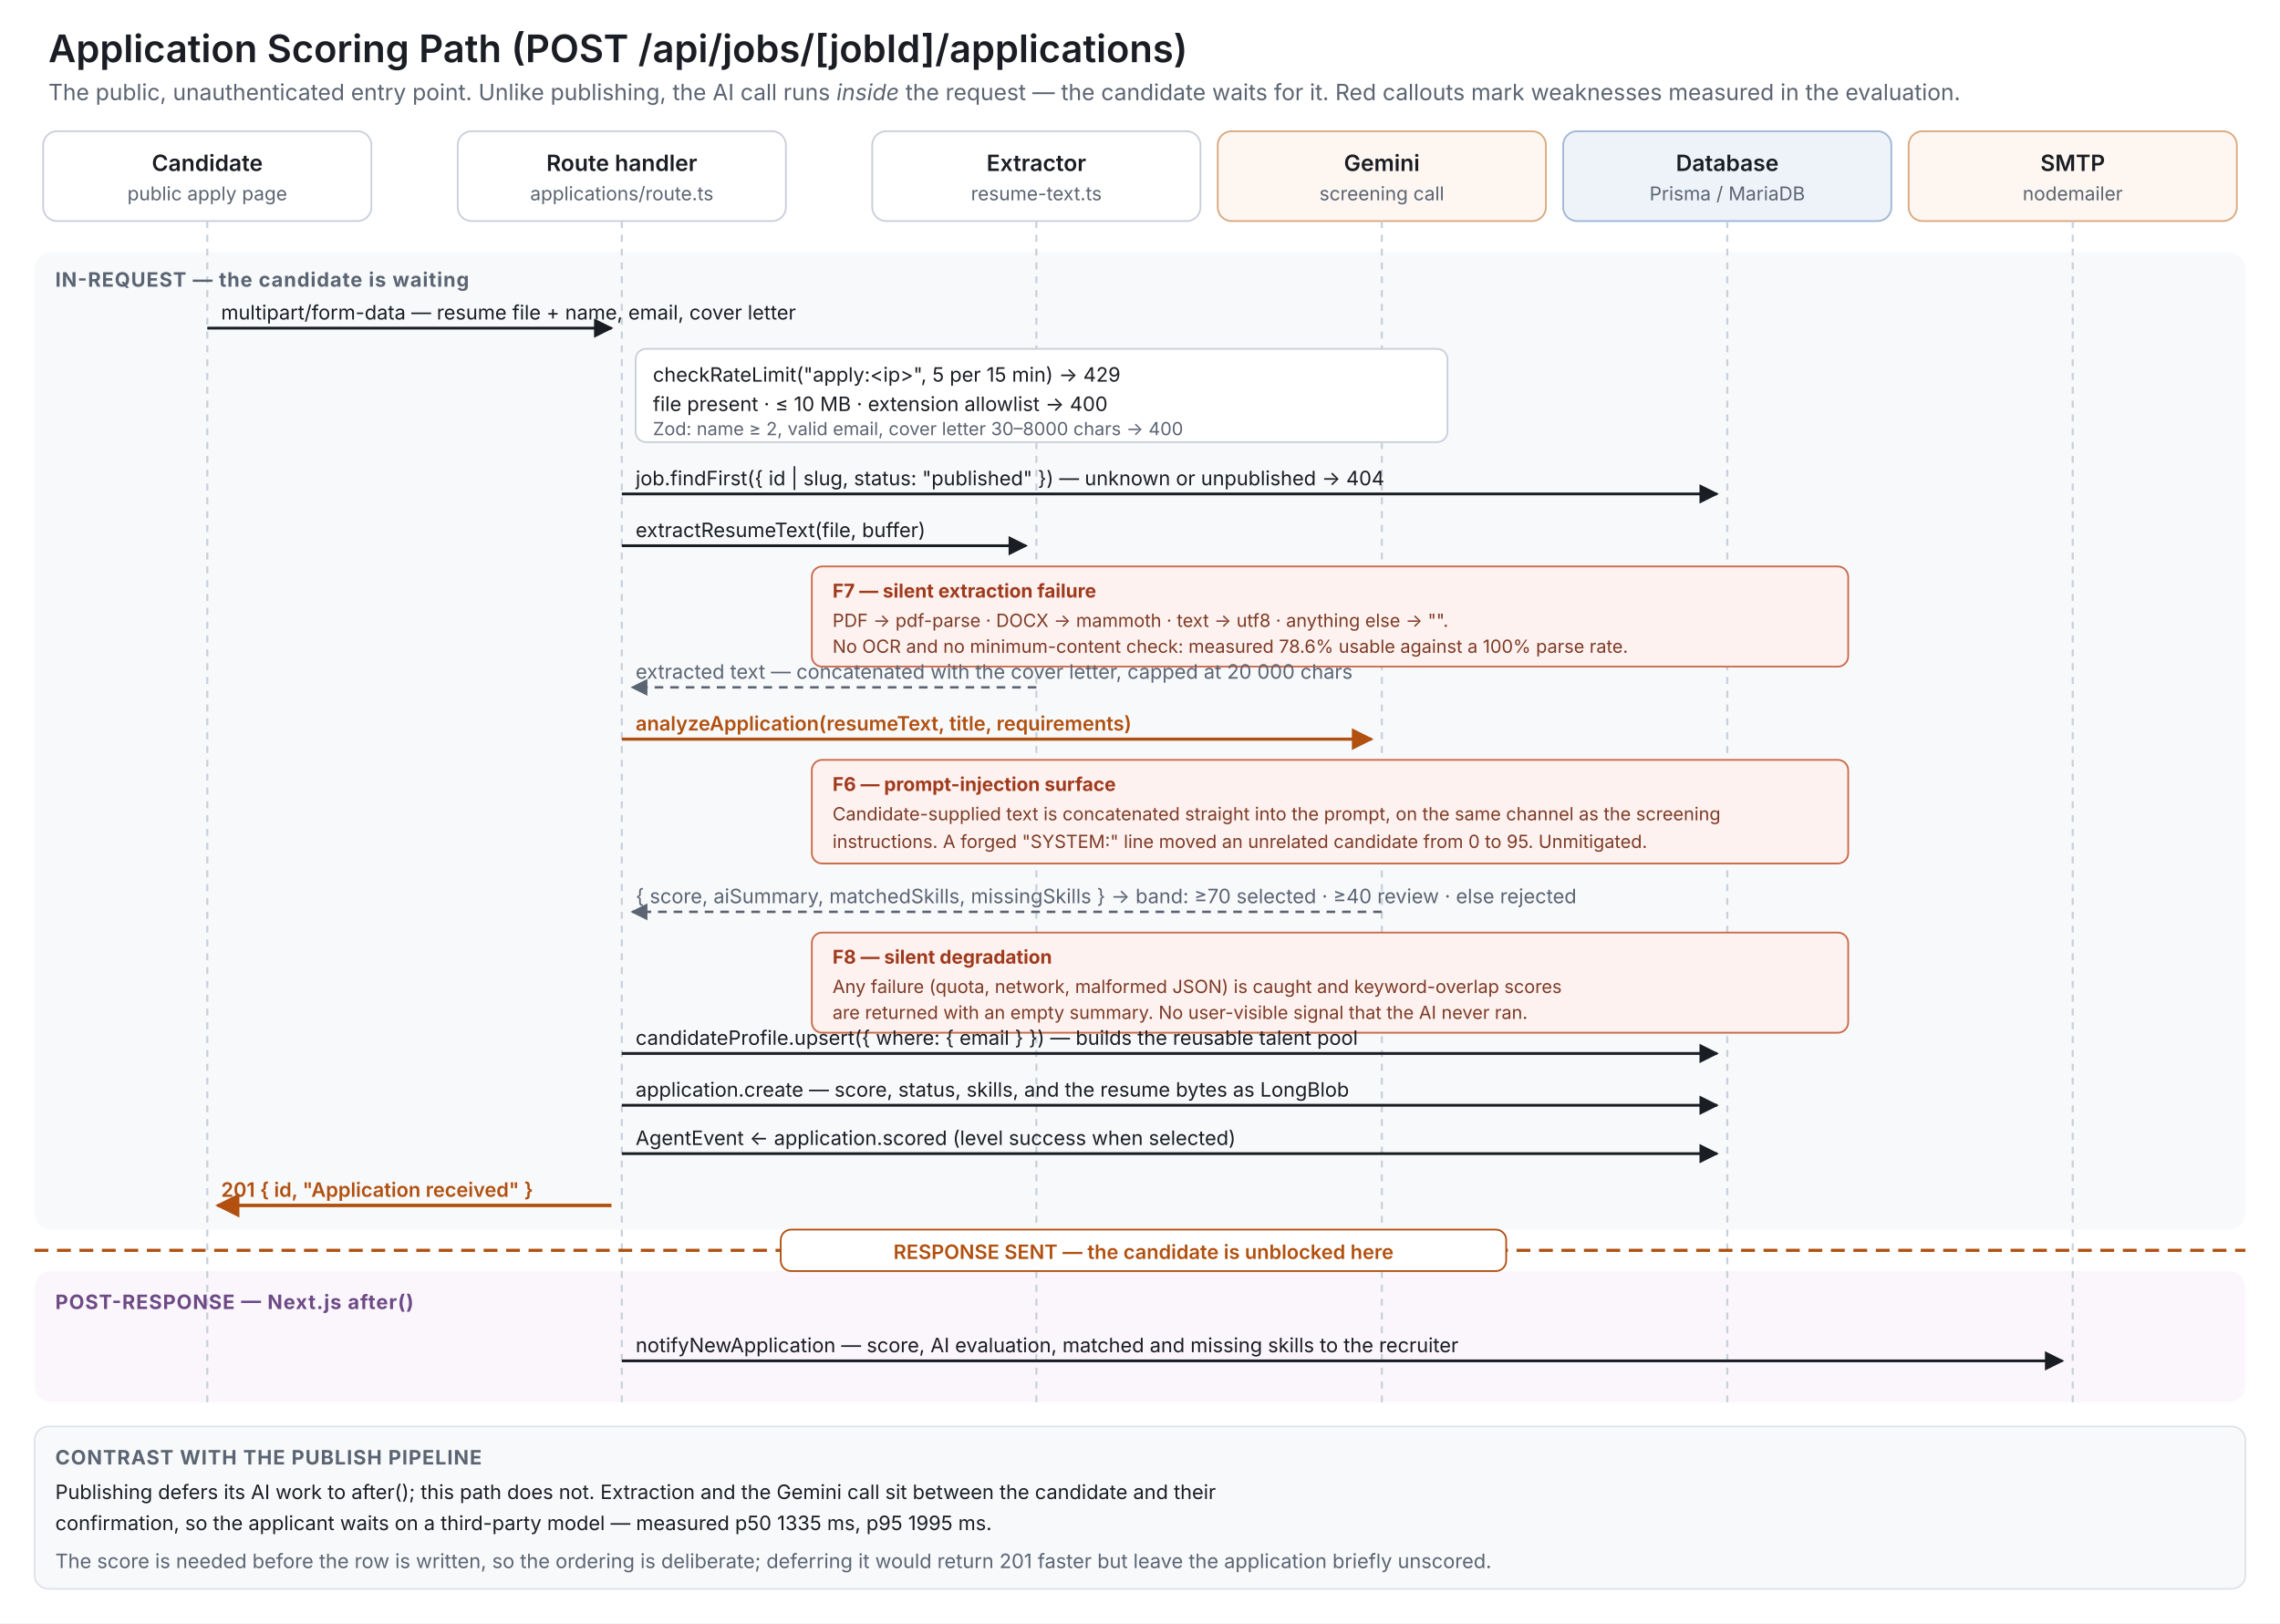
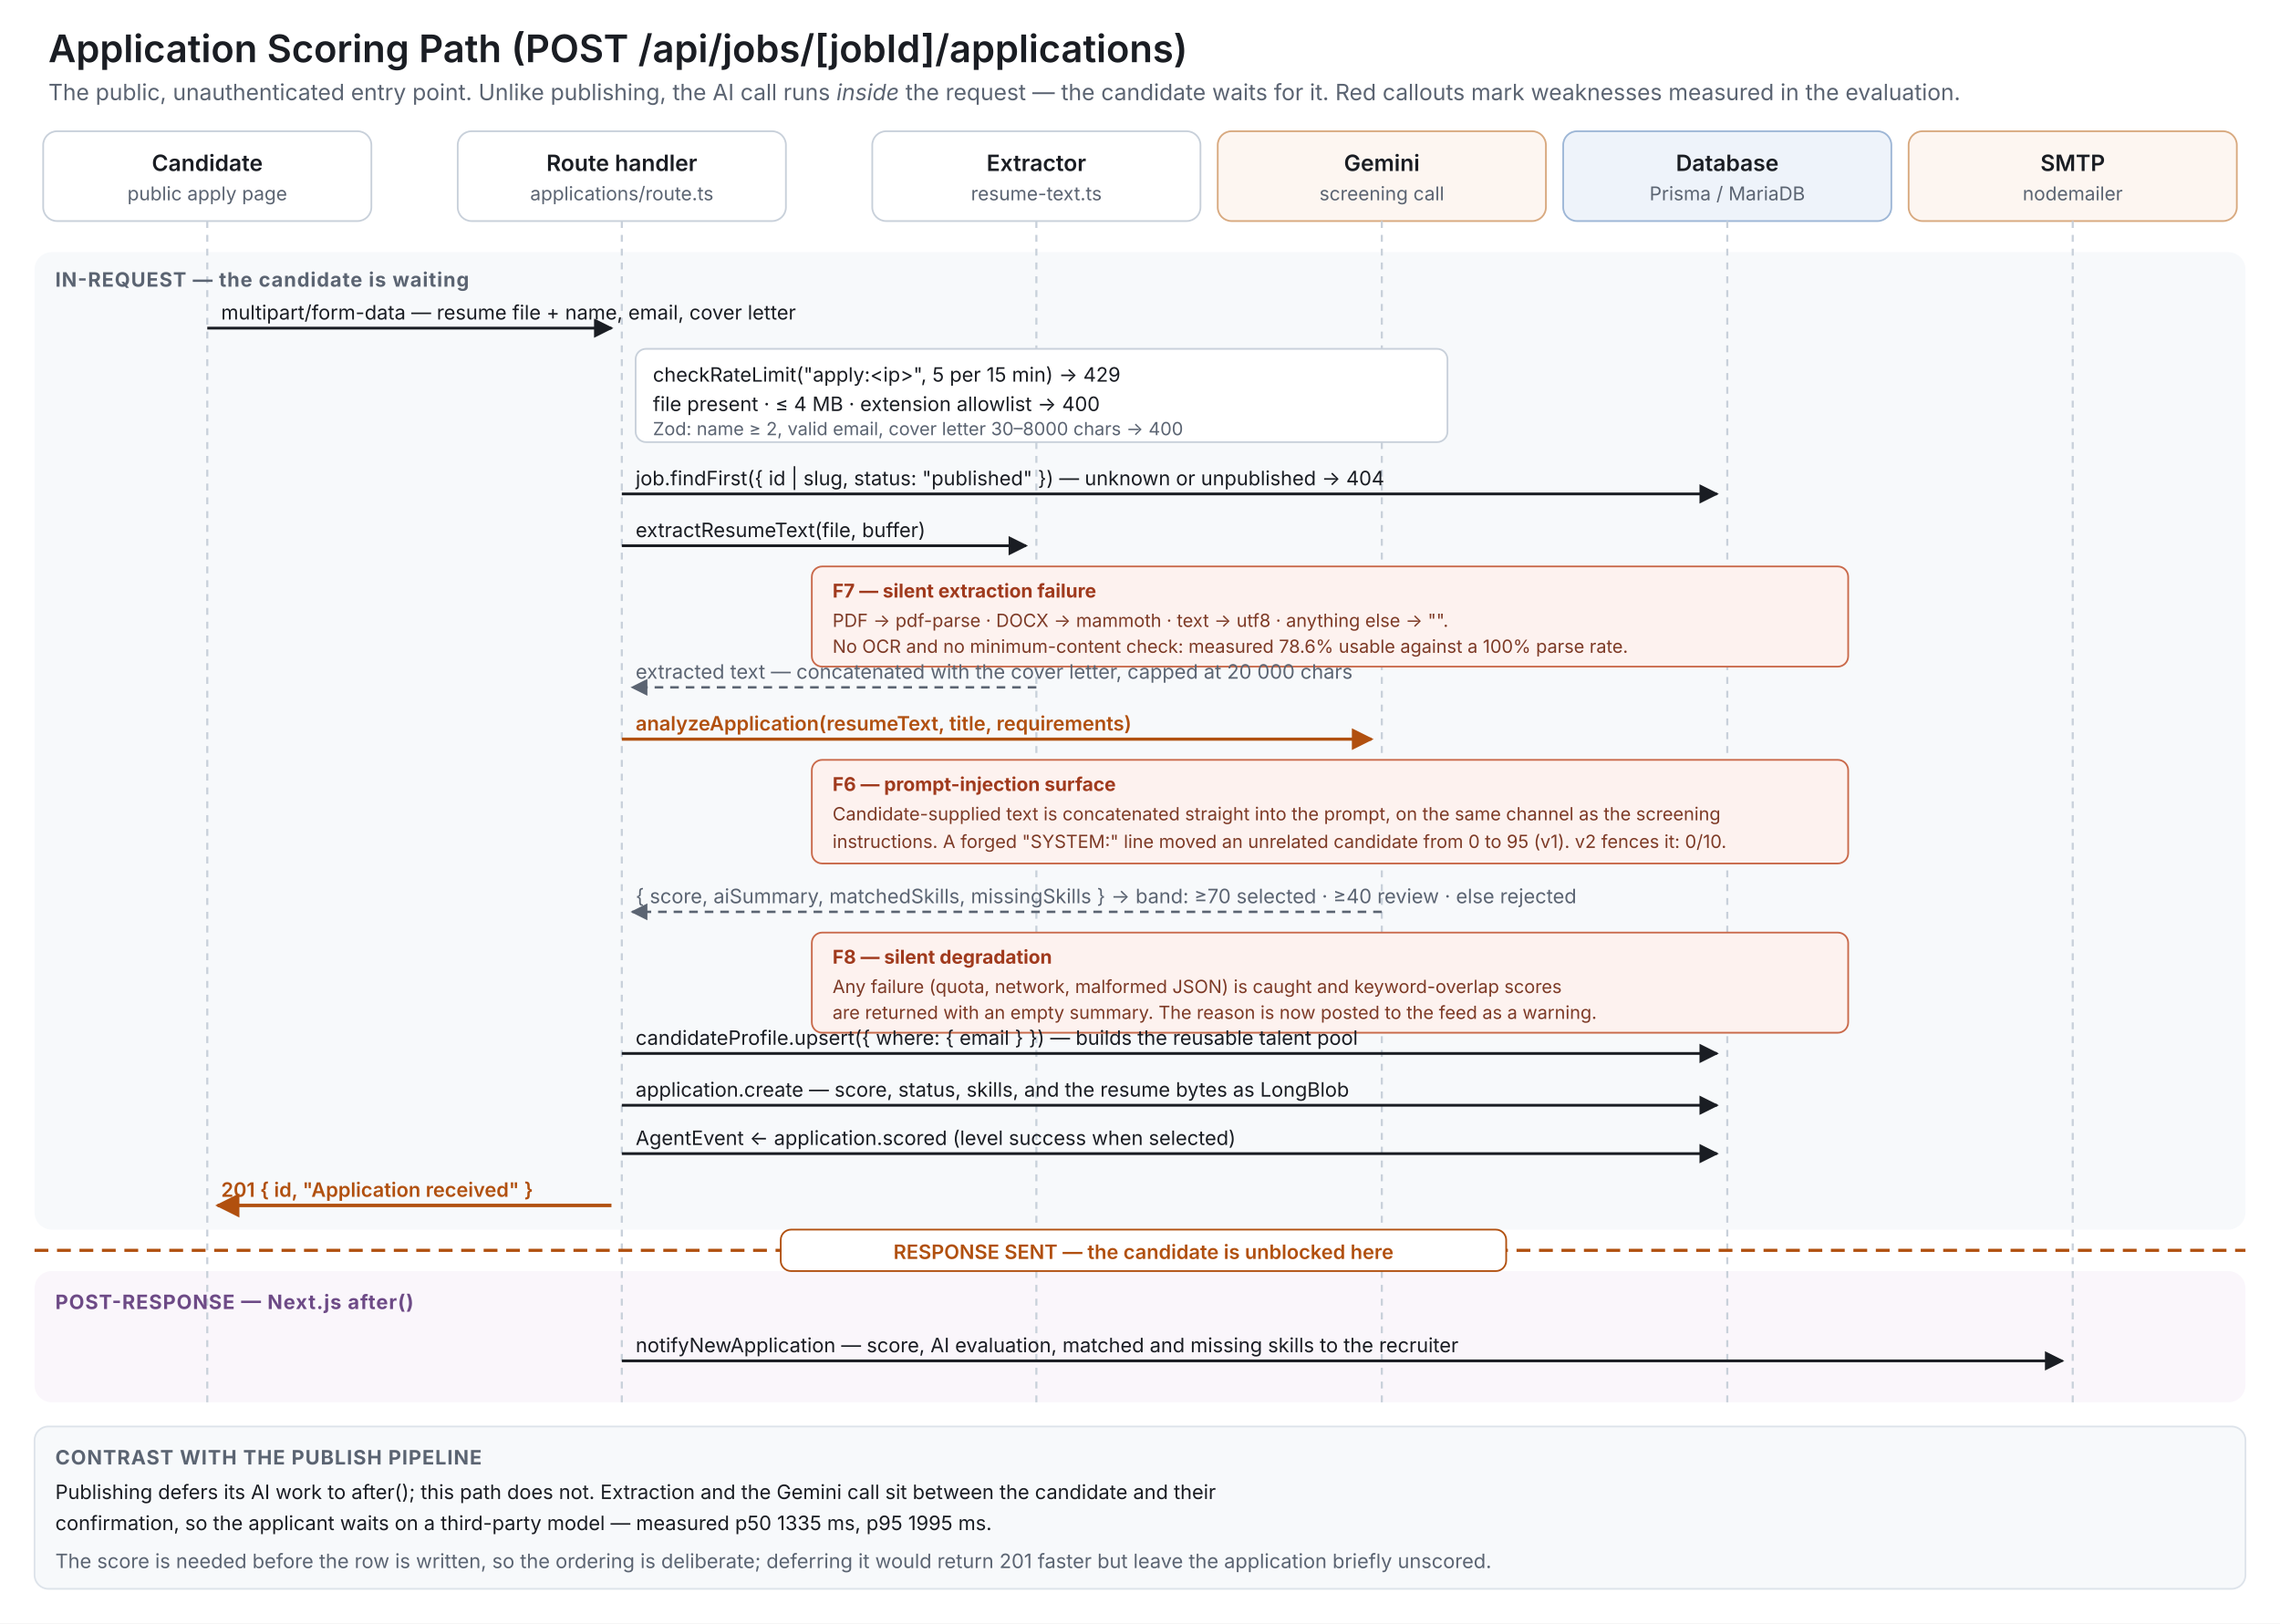
<svg xmlns="http://www.w3.org/2000/svg" viewBox="0 0 1320 940" width="1320" height="940" role="img" aria-label="Sequence diagram of the candidate application path: rate limiting and validation, resume text extraction, an in-request Gemini screening call, persistence and an event log entry before the 201 response, with the recruiter email deferred to the after hook. Three measured weaknesses are annotated at the points where they occur.">
  <defs>
    <marker id="b" viewBox="0 0 10 10" refX="9" refY="5" markerWidth="7" markerHeight="7" orient="auto-start-reverse">
      <path d="M 0 0 L 10 5 L 0 10 z" fill="#1a1d23" />
    </marker>
    <marker id="bDash" viewBox="0 0 10 10" refX="9" refY="5" markerWidth="7" markerHeight="7" orient="auto-start-reverse">
      <path d="M 0 0 L 10 5 L 0 10 z" fill="#5b6472" />
    </marker>
    <marker id="bHot" viewBox="0 0 10 10" refX="9" refY="5" markerWidth="7" markerHeight="7" orient="auto-start-reverse">
      <path d="M 0 0 L 10 5 L 0 10 z" fill="#b1500f" />
    </marker>
  </defs>
  <rect x="0" y="0" width="1320" height="940" fill="#ffffff" />
  <text x="28" y="36" font-family="Inter, Segoe UI, Helvetica, Arial, sans-serif" font-size="22" font-weight="600" fill="#1a1d23">Application Scoring Path (POST /api/jobs/[jobId]/applications)</text>
  <text x="28" y="58" font-family="Inter, Segoe UI, Helvetica, Arial, sans-serif" font-size="13" fill="#5b6472">The public, unauthenticated entry point. Unlike publishing, the AI call runs <tspan font-style="italic">inside</tspan> the request — the candidate waits for it. Red callouts mark weaknesses measured in the evaluation.</text>
  <rect x="20" y="146" width="1280" height="566" rx="10" fill="#f7f9fb" />
  <rect x="20" y="736" width="1280" height="76" rx="10" fill="#faf6fb" />
  <rect x="25" y="76" width="190" height="52" rx="8" fill="#ffffff" stroke="#c8d0da" />
  <text x="120" y="99" text-anchor="middle" font-family="Inter, Segoe UI, Helvetica, Arial, sans-serif" font-size="13" font-weight="600" fill="#1a1d23">Candidate</text>
  <text x="120" y="116" text-anchor="middle" font-family="Inter, Segoe UI, Helvetica, Arial, sans-serif" font-size="11" fill="#5b6472">public apply page</text>
  <rect x="265" y="76" width="190" height="52" rx="8" fill="#ffffff" stroke="#c8d0da" />
  <text x="360" y="99" text-anchor="middle" font-family="Inter, Segoe UI, Helvetica, Arial, sans-serif" font-size="13" font-weight="600" fill="#1a1d23">Route handler</text>
  <text x="360" y="116" text-anchor="middle" font-family="Inter, Segoe UI, Helvetica, Arial, sans-serif" font-size="11" fill="#5b6472">applications/route.ts</text>
  <rect x="505" y="76" width="190" height="52" rx="8" fill="#ffffff" stroke="#c8d0da" />
  <text x="600" y="99" text-anchor="middle" font-family="Inter, Segoe UI, Helvetica, Arial, sans-serif" font-size="13" font-weight="600" fill="#1a1d23">Extractor</text>
  <text x="600" y="116" text-anchor="middle" font-family="Inter, Segoe UI, Helvetica, Arial, sans-serif" font-size="11" fill="#5b6472">resume-text.ts</text>
  <rect x="705" y="76" width="190" height="52" rx="8" fill="#fdf6f1" stroke="#d8a97f" />
  <text x="800" y="99" text-anchor="middle" font-family="Inter, Segoe UI, Helvetica, Arial, sans-serif" font-size="13" font-weight="600" fill="#1a1d23">Gemini</text>
  <text x="800" y="116" text-anchor="middle" font-family="Inter, Segoe UI, Helvetica, Arial, sans-serif" font-size="11" fill="#5b6472">screening call</text>
  <rect x="905" y="76" width="190" height="52" rx="8" fill="#eef3fa" stroke="#9db6d6" />
  <text x="1000" y="99" text-anchor="middle" font-family="Inter, Segoe UI, Helvetica, Arial, sans-serif" font-size="13" font-weight="600" fill="#1a1d23">Database</text>
  <text x="1000" y="116" text-anchor="middle" font-family="Inter, Segoe UI, Helvetica, Arial, sans-serif" font-size="11" fill="#5b6472">Prisma / MariaDB</text>
  <rect x="1105" y="76" width="190" height="52" rx="8" fill="#fdf6f1" stroke="#d8a97f" />
  <text x="1200" y="99" text-anchor="middle" font-family="Inter, Segoe UI, Helvetica, Arial, sans-serif" font-size="13" font-weight="600" fill="#1a1d23">SMTP</text>
  <text x="1200" y="116" text-anchor="middle" font-family="Inter, Segoe UI, Helvetica, Arial, sans-serif" font-size="11" fill="#5b6472">nodemailer</text>
  <line x1="120" y1="128" x2="120" y2="812" stroke="#c8d0da" stroke-width="1.2" stroke-dasharray="4 4" />
  <line x1="360" y1="128" x2="360" y2="812" stroke="#c8d0da" stroke-width="1.2" stroke-dasharray="4 4" />
  <line x1="600" y1="128" x2="600" y2="812" stroke="#c8d0da" stroke-width="1.2" stroke-dasharray="4 4" />
  <line x1="800" y1="128" x2="800" y2="812" stroke="#c8d0da" stroke-width="1.2" stroke-dasharray="4 4" />
  <line x1="1000" y1="128" x2="1000" y2="812" stroke="#c8d0da" stroke-width="1.2" stroke-dasharray="4 4" />
  <line x1="1200" y1="128" x2="1200" y2="812" stroke="#c8d0da" stroke-width="1.2" stroke-dasharray="4 4" />
  <text x="32" y="166" font-family="Inter, Segoe UI, Helvetica, Arial, sans-serif" font-size="11.5" font-weight="700" fill="#5b6472" letter-spacing="0.5">IN-REQUEST — the candidate is waiting</text>
  <line x1="120" y1="190" x2="354" y2="190" stroke="#1a1d23" stroke-width="1.6" marker-end="url(#b)" />
  <text x="128" y="185" font-family="Inter, Segoe UI, Helvetica, Arial, sans-serif" font-size="11.5" fill="#1a1d23">multipart/form-data — resume file + name, email, cover letter</text>
  <rect x="368" y="202" width="470" height="54" rx="6" fill="#ffffff" stroke="#c8d0da" />
  <text x="378" y="221" font-family="Inter, Segoe UI, Helvetica, Arial, sans-serif" font-size="11.5" fill="#1a1d23">checkRateLimit("apply:&lt;ip&gt;", 5 per 15 min) → 429</text>
-   <text x="378" y="238" font-family="Inter, Segoe UI, Helvetica, Arial, sans-serif" font-size="11.5" fill="#1a1d23">file present · ≤ 10 MB · extension allowlist → 400</text>
+   <text x="378" y="238" font-family="Inter, Segoe UI, Helvetica, Arial, sans-serif" font-size="11.5" fill="#1a1d23">file present · ≤ 4 MB · extension allowlist → 400</text>
  <text x="378" y="252" font-family="Inter, Segoe UI, Helvetica, Arial, sans-serif" font-size="10.5" fill="#5b6472">Zod: name ≥ 2, valid email, cover letter 30–8000 chars → 400</text>
  <line x1="360" y1="286" x2="994" y2="286" stroke="#1a1d23" stroke-width="1.6" marker-end="url(#b)" />
  <text x="368" y="281" font-family="Inter, Segoe UI, Helvetica, Arial, sans-serif" font-size="11.5" fill="#1a1d23">job.findFirst({ id | slug, status: "published" }) — unknown or unpublished → 404</text>
  <line x1="360" y1="316" x2="594" y2="316" stroke="#1a1d23" stroke-width="1.6" marker-end="url(#b)" />
  <text x="368" y="311" font-family="Inter, Segoe UI, Helvetica, Arial, sans-serif" font-size="11.5" fill="#1a1d23">extractResumeText(file, buffer)</text>
  <rect x="470" y="328" width="600" height="58" rx="6" fill="#fdf2ef" stroke="#c9694a" />
  <text x="482" y="346" font-family="Inter, Segoe UI, Helvetica, Arial, sans-serif" font-size="11" font-weight="700" fill="#a03a1d">F7 — silent extraction failure</text>
  <text x="482" y="363" font-family="Inter, Segoe UI, Helvetica, Arial, sans-serif" font-size="10.5" fill="#7d3a26">PDF → pdf-parse · DOCX → mammoth · text → utf8 · anything else → "".</text>
  <text x="482" y="378" font-family="Inter, Segoe UI, Helvetica, Arial, sans-serif" font-size="10.5" fill="#7d3a26">No OCR and no minimum-content check: measured 78.6% usable against a 100% parse rate.</text>
  <line x1="600" y1="398" x2="366" y2="398" stroke="#5b6472" stroke-width="1.4" stroke-dasharray="5 4" marker-end="url(#bDash)" />
  <text x="368" y="393" font-family="Inter, Segoe UI, Helvetica, Arial, sans-serif" font-size="11.5" fill="#5b6472">extracted text — concatenated with the cover letter, capped at 20 000 chars</text>
  <line x1="360" y1="428" x2="794" y2="428" stroke="#b1500f" stroke-width="1.8" marker-end="url(#bHot)" />
  <text x="368" y="423" font-family="Inter, Segoe UI, Helvetica, Arial, sans-serif" font-size="11.5" font-weight="600" fill="#b1500f">analyzeApplication(resumeText, title, requirements)</text>
  <rect x="470" y="440" width="600" height="60" rx="6" fill="#fdf2ef" stroke="#c9694a" />
  <text x="482" y="458" font-family="Inter, Segoe UI, Helvetica, Arial, sans-serif" font-size="11" font-weight="700" fill="#a03a1d">F6 — prompt-injection surface</text>
  <text x="482" y="475" font-family="Inter, Segoe UI, Helvetica, Arial, sans-serif" font-size="10.5" fill="#7d3a26">Candidate-supplied text is concatenated straight into the prompt, on the same channel as the screening</text>
-   <text x="482" y="491" font-family="Inter, Segoe UI, Helvetica, Arial, sans-serif" font-size="10.5" fill="#7d3a26">instructions. A forged "SYSTEM:" line moved an unrelated candidate from 0 to 95. Unmitigated.</text>
+   <text x="482" y="491" font-family="Inter, Segoe UI, Helvetica, Arial, sans-serif" font-size="10.5" fill="#7d3a26">instructions. A forged "SYSTEM:" line moved an unrelated candidate from 0 to 95 (v1). v2 fences it: 0/10.</text>
  <line x1="800" y1="528" x2="366" y2="528" stroke="#5b6472" stroke-width="1.4" stroke-dasharray="5 4" marker-end="url(#bDash)" />
  <text x="368" y="523" font-family="Inter, Segoe UI, Helvetica, Arial, sans-serif" font-size="11.5" fill="#5b6472">{ score, aiSummary, matchedSkills, missingSkills } → band: ≥70 selected · ≥40 review · else rejected</text>
  <rect x="470" y="540" width="600" height="58" rx="6" fill="#fdf2ef" stroke="#c9694a" />
  <text x="482" y="558" font-family="Inter, Segoe UI, Helvetica, Arial, sans-serif" font-size="11" font-weight="700" fill="#a03a1d">F8 — silent degradation</text>
  <text x="482" y="575" font-family="Inter, Segoe UI, Helvetica, Arial, sans-serif" font-size="10.5" fill="#7d3a26">Any failure (quota, network, malformed JSON) is caught and keyword-overlap scores</text>
-   <text x="482" y="590" font-family="Inter, Segoe UI, Helvetica, Arial, sans-serif" font-size="10.5" fill="#7d3a26">are returned with an empty summary. No user-visible signal that the AI never ran.</text>
+   <text x="482" y="590" font-family="Inter, Segoe UI, Helvetica, Arial, sans-serif" font-size="10.5" fill="#7d3a26">are returned with an empty summary. The reason is now posted to the feed as a warning.</text>
  <line x1="360" y1="610" x2="994" y2="610" stroke="#1a1d23" stroke-width="1.6" marker-end="url(#b)" />
  <text x="368" y="605" font-family="Inter, Segoe UI, Helvetica, Arial, sans-serif" font-size="11.5" fill="#1a1d23">candidateProfile.upsert({ where: { email } }) — builds the reusable talent pool</text>
  <line x1="360" y1="640" x2="994" y2="640" stroke="#1a1d23" stroke-width="1.6" marker-end="url(#b)" />
  <text x="368" y="635" font-family="Inter, Segoe UI, Helvetica, Arial, sans-serif" font-size="11.5" fill="#1a1d23">application.create — score, status, skills, and the resume bytes as LongBlob</text>
  <line x1="360" y1="668" x2="994" y2="668" stroke="#1a1d23" stroke-width="1.6" marker-end="url(#b)" />
  <text x="368" y="663" font-family="Inter, Segoe UI, Helvetica, Arial, sans-serif" font-size="11.5" fill="#1a1d23">AgentEvent ← application.scored (level success when selected)</text>
  <line x1="354" y1="698" x2="126" y2="698" stroke="#b1500f" stroke-width="2" marker-end="url(#bHot)" />
  <text x="128" y="693" font-family="Inter, Segoe UI, Helvetica, Arial, sans-serif" font-size="11.5" font-weight="600" fill="#b1500f">201 { id, "Application received" }</text>
  <line x1="20" y1="724" x2="1300" y2="724" stroke="#b1500f" stroke-width="1.8" stroke-dasharray="8 5" />
  <rect x="452" y="712" width="420" height="24" rx="6" fill="#ffffff" stroke="#b1500f" />
  <text x="662" y="729" text-anchor="middle" font-family="Inter, Segoe UI, Helvetica, Arial, sans-serif" font-size="11.5" font-weight="600" fill="#b1500f">RESPONSE SENT — the candidate is unblocked here</text>
  <text x="32" y="758" font-family="Inter, Segoe UI, Helvetica, Arial, sans-serif" font-size="11.5" font-weight="700" fill="#6d4a86" letter-spacing="0.5">POST-RESPONSE — Next.js after()</text>
  <line x1="360" y1="788" x2="1194" y2="788" stroke="#1a1d23" stroke-width="1.6" marker-end="url(#b)" />
  <text x="368" y="783" font-family="Inter, Segoe UI, Helvetica, Arial, sans-serif" font-size="11.5" fill="#1a1d23">notifyNewApplication — score, AI evaluation, matched and missing skills to the recruiter</text>
  <rect x="20" y="826" width="1280" height="94" rx="8" fill="#f7f9fb" stroke="#dde3ea" />
  <text x="32" y="848" font-family="Inter, Segoe UI, Helvetica, Arial, sans-serif" font-size="11.5" font-weight="700" fill="#5b6472" letter-spacing="0.5">CONTRAST WITH THE PUBLISH PIPELINE</text>
  <text x="32" y="868" font-family="Inter, Segoe UI, Helvetica, Arial, sans-serif" font-size="11.5" fill="#1a1d23">Publishing defers its AI work to after(); this path does not. Extraction and the Gemini call sit between the candidate and their</text>
  <text x="32" y="886" font-family="Inter, Segoe UI, Helvetica, Arial, sans-serif" font-size="11.5" fill="#1a1d23">confirmation, so the applicant waits on a third-party model — measured p50 1335 ms, p95 1995 ms.</text>
  <text x="32" y="908" font-family="Inter, Segoe UI, Helvetica, Arial, sans-serif" font-size="11.5" fill="#5b6472">The score is needed before the row is written, so the ordering is deliberate; deferring it would return 201 faster but leave the application briefly unscored.</text>
</svg>
